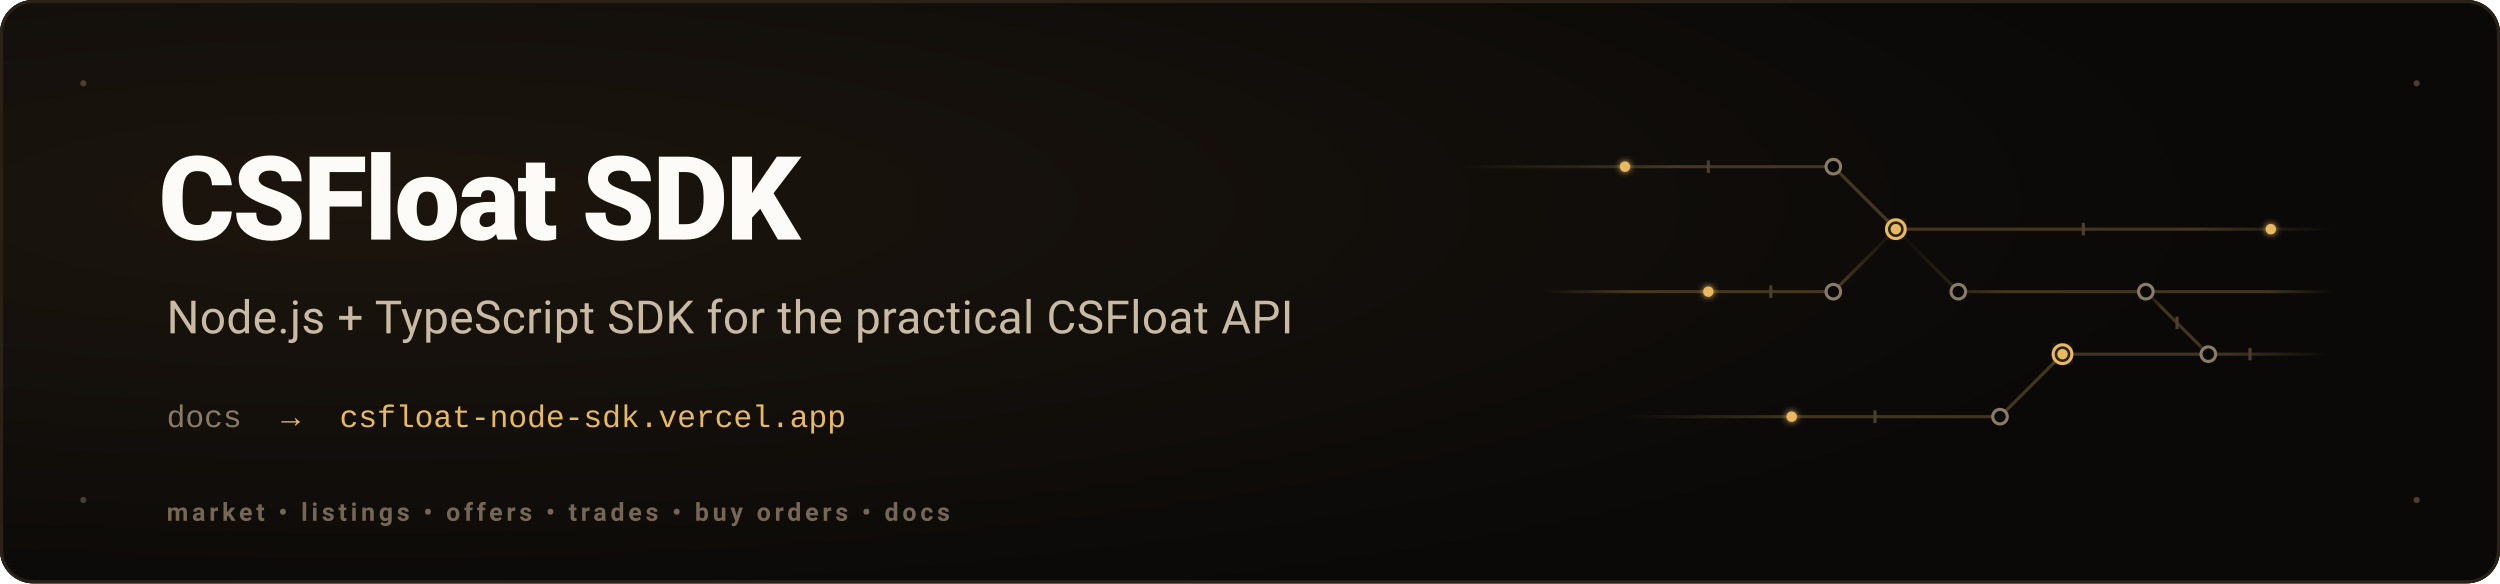
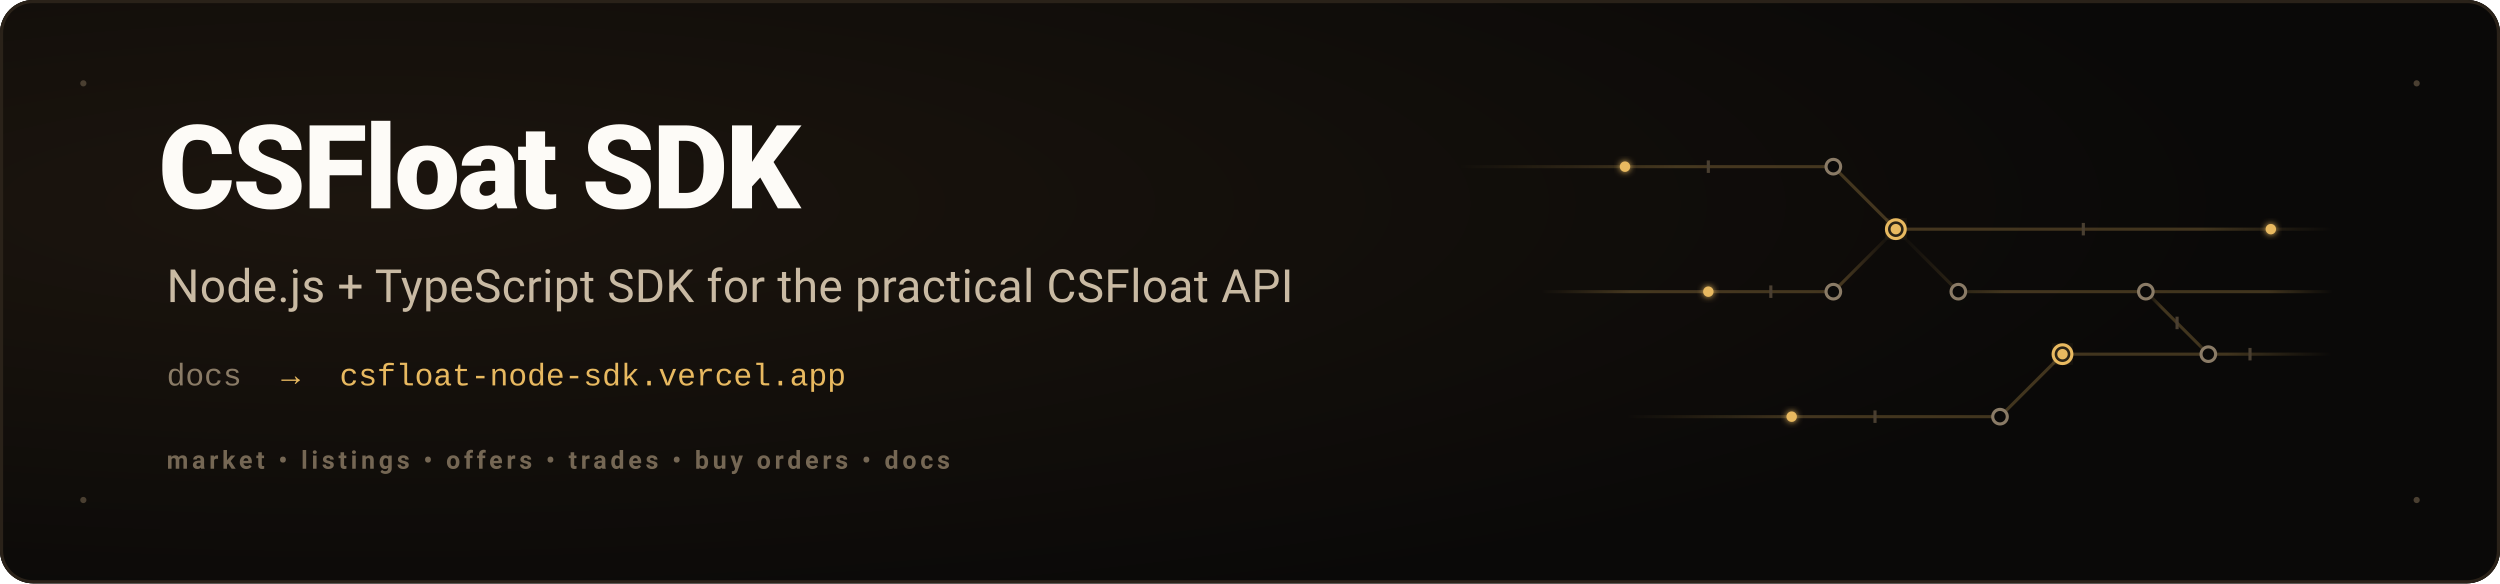
<svg xmlns="http://www.w3.org/2000/svg" viewBox="0 0 1200 280" width="1200" height="280">
  <defs>
    <radialGradient id="bg-glow" cx="15%" cy="35%" r="75%">
      <stop offset="0%" stop-color="#1c150e" />
      <stop offset="100%" stop-color="#0a0908" />
    </radialGradient>
    <linearGradient id="line-fade" x1="0%" y1="0%" x2="100%" y2="0%">
      <stop offset="0%" stop-color="#e8b960" stop-opacity="0" />
      <stop offset="25%" stop-color="#e8b960" stop-opacity="0.25" />
      <stop offset="85%" stop-color="#e8b960" stop-opacity="0.25" />
      <stop offset="100%" stop-color="#e8b960" stop-opacity="0" />
    </linearGradient>
    <filter id="glow-strong" x="-50%" y="-50%" width="200%" height="200%">
      <feGaussianBlur in="SourceGraphic" stdDeviation="3.5" result="blur" />
      <feMerge>
        <feMergeNode in="blur" />
        <feMergeNode in="SourceGraphic" />
      </feMerge>
    </filter>
    <filter id="glow-subtle" x="-50%" y="-50%" width="200%" height="200%">
      <feGaussianBlur in="SourceGraphic" stdDeviation="1.5" result="blur" />
      <feMerge>
        <feMergeNode in="blur" />
        <feMergeNode in="SourceGraphic" />
      </feMerge>
    </filter>
  </defs>
  <style>
        .title {
            font-family: system-ui, -apple-system, BlinkMacSystemFont, "Segoe UI", Roboto, "Helvetica Neue", Arial, sans-serif;
            font-size: 56px;
            font-weight: 800;
            fill: #fdfbf7;
            letter-spacing: -0.02em;
        }
        .subtitle {
            font-family: system-ui, -apple-system, BlinkMacSystemFont, "Segoe UI", Roboto, "Helvetica Neue", Arial, sans-serif;
            font-size: 22px;
            font-weight: 400;
            fill: #c9baa3;
            letter-spacing: 0.01em;
        }
        .link-text {
            font-family: ui-monospace, SFMono-Regular, Menlo, Monaco, Consolas, "Liberation Mono", "Courier New", monospace;
            font-size: 15px;
            font-weight: 500;
        }
        .link-label { fill: #8a7b66; }
        .link-arrow { fill: #e8b960; }
        .link-url { fill: #e8b960; }

        .meta {
            font-family: system-ui, -apple-system, BlinkMacSystemFont, "Segoe UI", Roboto, "Helvetica Neue", Arial, sans-serif;
            font-size: 12px;
            font-weight: 600;
            fill: #756754;
            letter-spacing: 0.15em;
            text-transform: uppercase;
        }

        @keyframes pulse-opacity {
            0%, 100% { opacity: 0.4; }
            50% { opacity: 1; }
        }
        .glow-dot {
            animation: pulse-opacity 4s ease-in-out infinite;
        }
        .glow-dot.delay-1 { animation-delay: 1.5s; }
        .glow-dot.delay-2 { animation-delay: 3s; }

        .subtle-line {
            stroke: url(#line-fade);
            stroke-width: 1.5;
            fill: none;
            stroke-linecap: round;
            stroke-linejoin: round;
        }

        .outer-border {
            stroke: #2a2219;
            stroke-width: 1.5;
            fill: none;
            rx: 15;
        }
    </style>
  <rect width="1200" height="280" fill="#0a0908" rx="16" />
  <rect width="1200" height="280" fill="url(#bg-glow)" rx="16" />
  <g id="registration-marks" fill="#4a3f31">
    <circle cx="40" cy="40" r="1.5" />
    <circle cx="40" cy="240" r="1.5" />
    <circle cx="1160" cy="40" r="1.5" />
    <circle cx="1160" cy="240" r="1.5" />
  </g>
  <g id="node-graph">
    <path class="subtle-line" d="M 700,80 L 880,80 L 910,110 L 1120,110" />
    <path class="subtle-line" d="M 740,140 L 880,140 L 910,110" />
    <path class="subtle-line" d="M 910,110 L 940,140 L 1120,140" />
    <path class="subtle-line" d="M 780,200 L 960,200 L 990,170 L 1120,170" />
    <path class="subtle-line" d="M 1030,140 L 1060,170" />
    <path d="M 820,77 v 6 M 1000,107 v 6 M 850,137 v 6 M 900,197 v 6 M 1080,167 v 6 M 1045,152 v 6" stroke="#4a3f31" stroke-width="1.5" fill="none" />
    <circle cx="880" cy="80" r="3.5" fill="#0a0908" stroke="#8a7b66" stroke-width="1.5" />
    <circle cx="910" cy="110" r="4.5" fill="#0a0908" stroke="#e8b960" stroke-width="1.5" />
    <circle cx="880" cy="140" r="3.5" fill="#0a0908" stroke="#8a7b66" stroke-width="1.5" />
    <circle cx="940" cy="140" r="3.5" fill="#0a0908" stroke="#8a7b66" stroke-width="1.5" />
    <circle cx="960" cy="200" r="3.5" fill="#0a0908" stroke="#8a7b66" stroke-width="1.5" />
    <circle cx="990" cy="170" r="4.5" fill="#0a0908" stroke="#e8b960" stroke-width="1.5" />
    <circle cx="1030" cy="140" r="3.5" fill="#0a0908" stroke="#8a7b66" stroke-width="1.5" />
    <circle cx="1060" cy="170" r="3.5" fill="#0a0908" stroke="#8a7b66" stroke-width="1.5" />
    <circle cx="780" cy="80" r="2.5" fill="#e8b960" class="glow-dot delay-1" filter="url(#glow-subtle)" />
    <circle cx="910" cy="110" r="2.5" fill="#e8b960" class="glow-dot" filter="url(#glow-strong)" />
    <circle cx="1090" cy="110" r="2.5" fill="#e8b960" class="glow-dot delay-2" filter="url(#glow-subtle)" />
    <circle cx="820" cy="140" r="2.5" fill="#e8b960" class="glow-dot delay-1" filter="url(#glow-subtle)" />
    <circle cx="990" cy="170" r="2.5" fill="#e8b960" class="glow-dot" filter="url(#glow-strong)" />
    <circle cx="860" cy="200" r="2.5" fill="#e8b960" class="glow-dot delay-2" filter="url(#glow-subtle)" />
  </g>
  <g transform="translate(80, 0)">
-     <text x="-4" y="115" class="title">CSFloat SDK</text>
-     <text x="0" y="160" class="subtitle">Node.js + TypeScript SDK for the practical CSFloat API</text>
-     <text x="0" y="205" class="link-text">
+     <text x="-4" y="100" class="title">CSFloat SDK</text>
+     <text x="0" y="145" class="subtitle">Node.js + TypeScript SDK for the practical CSFloat API</text>
+     <text x="0" y="185" class="link-text">
      <tspan class="link-label">docs</tspan>
      <tspan class="link-arrow" dx="10">→</tspan>
      <tspan class="link-url" dx="10">csfloat-node-sdk.vercel.app</tspan>
    </text>
-     <text x="0" y="250" class="meta">market • listings • offers • trades • buy orders • docs</text>
+     <text x="0" y="225" class="meta">market • listings • offers • trades • buy orders • docs</text>
  </g>
  <rect width="1198.5" height="278.5" x="0.75" y="0.75" class="outer-border" />
</svg>
